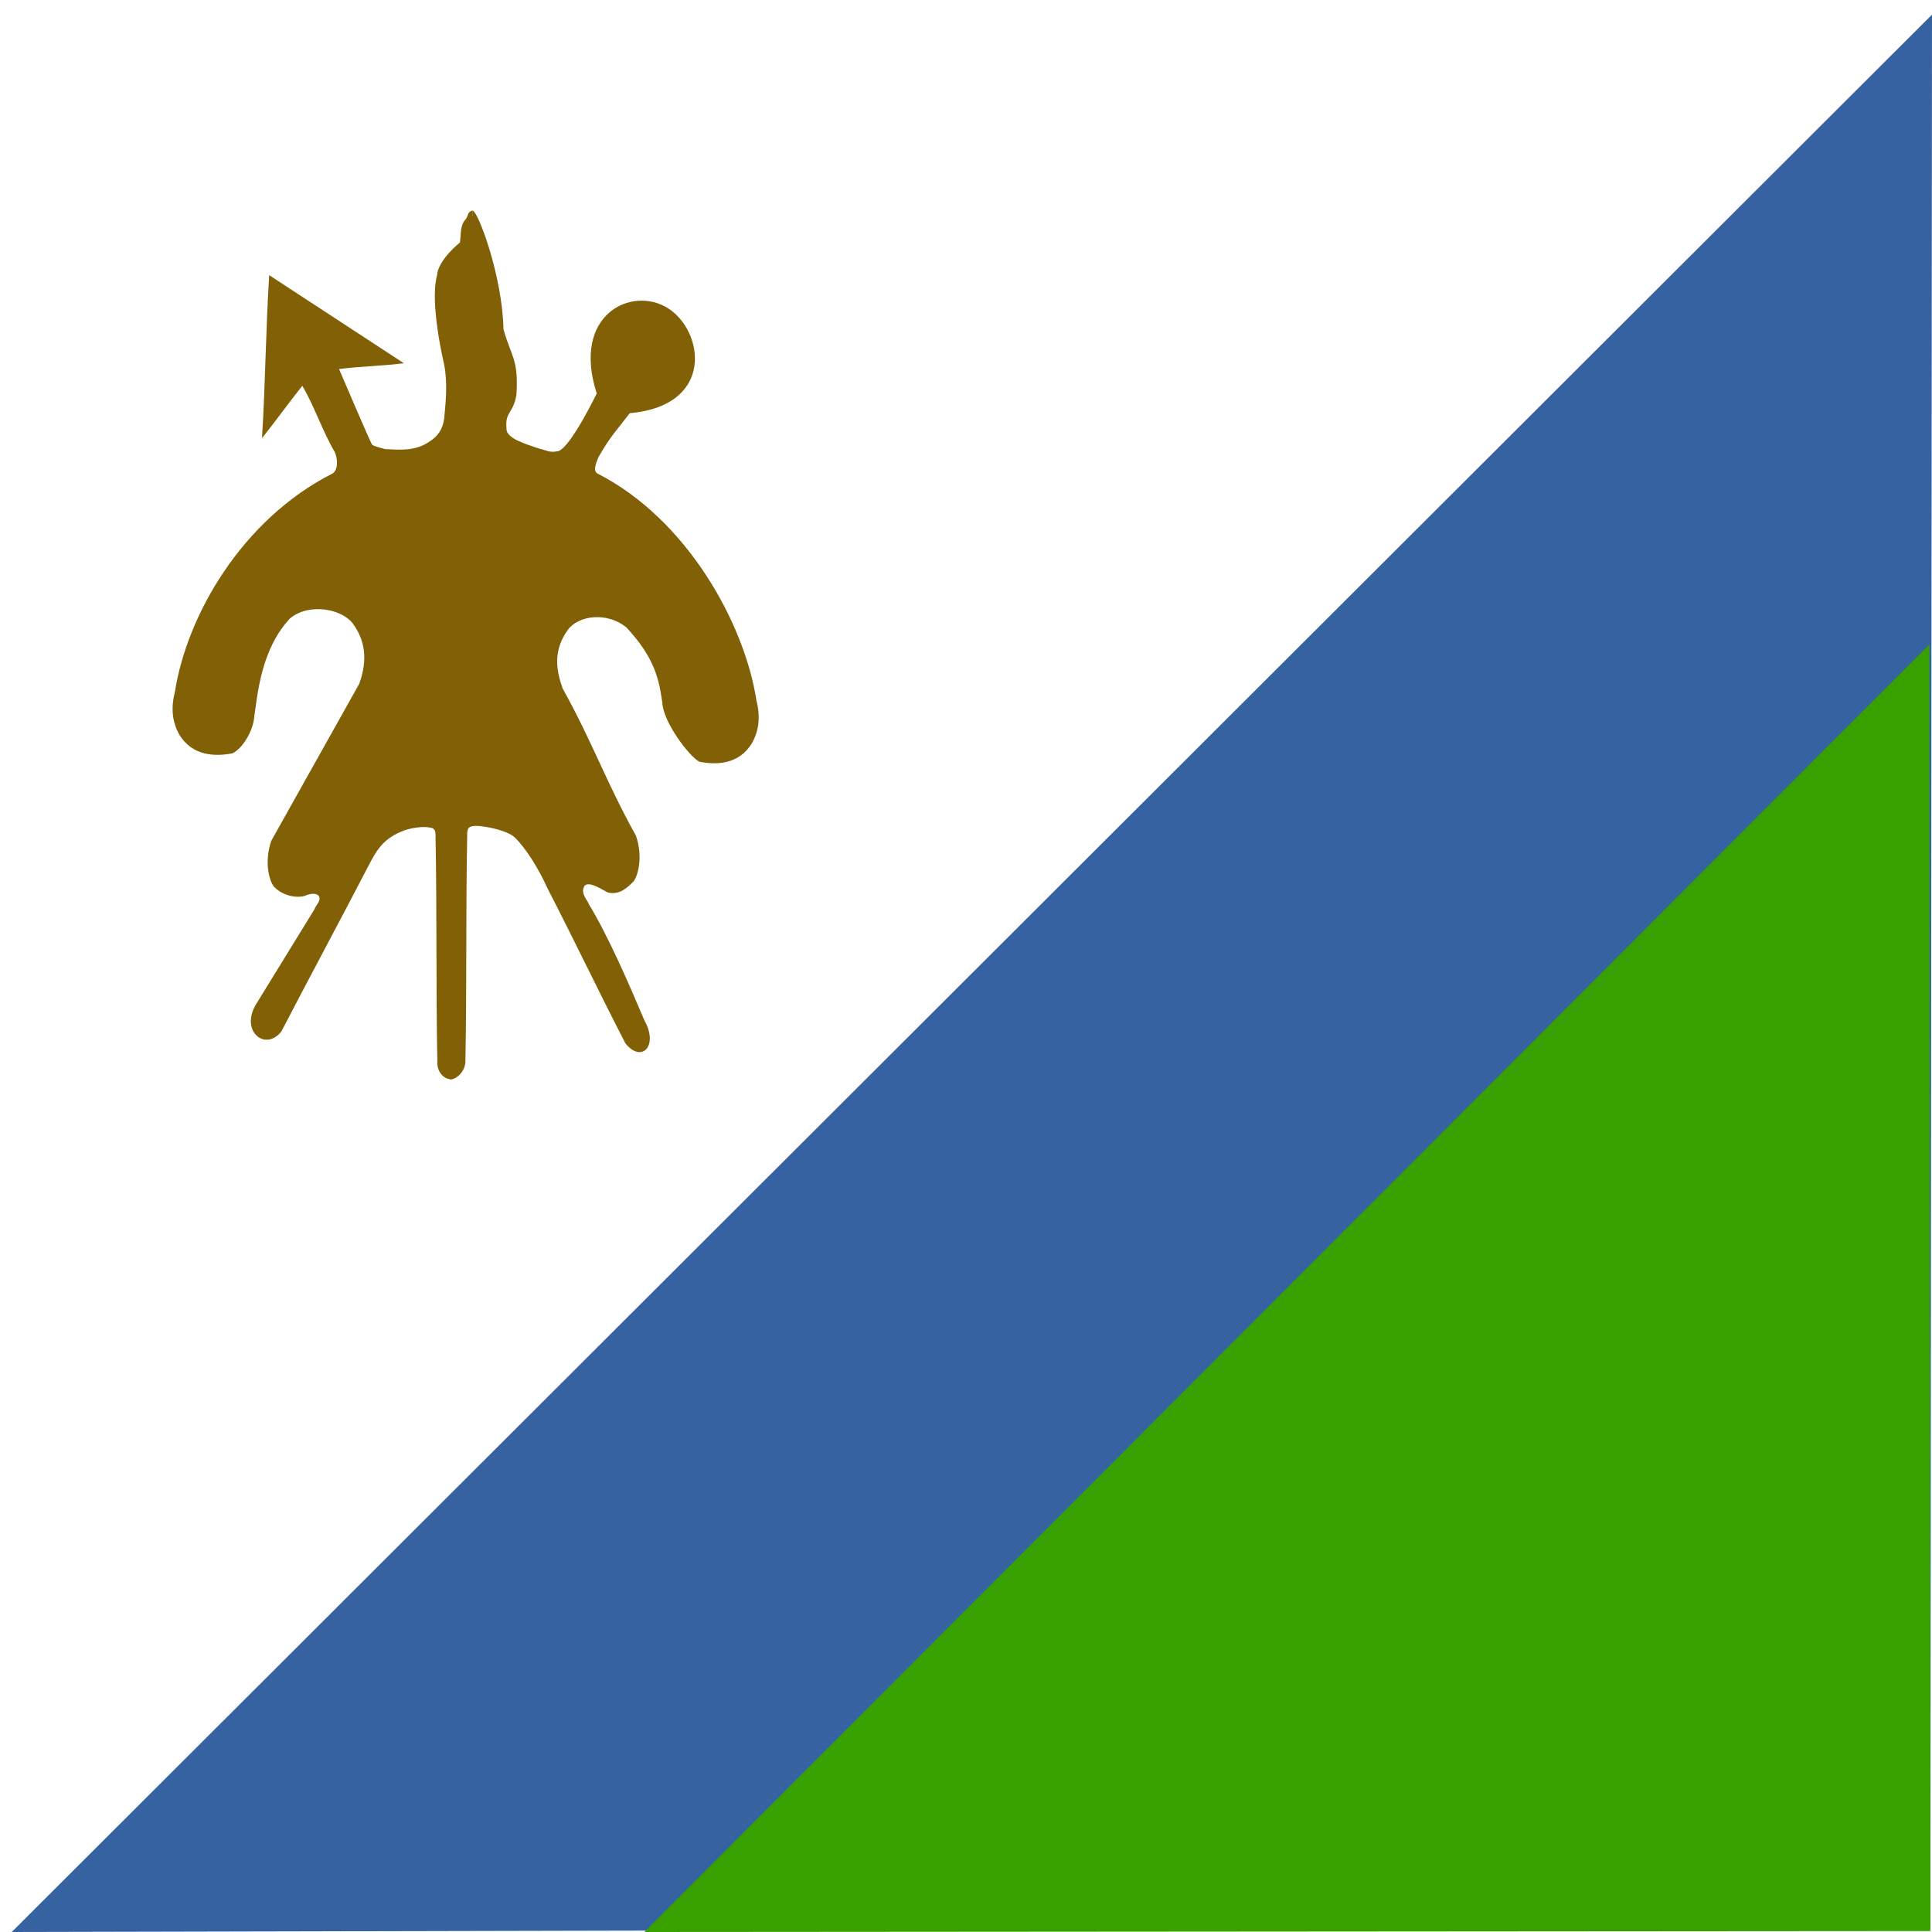
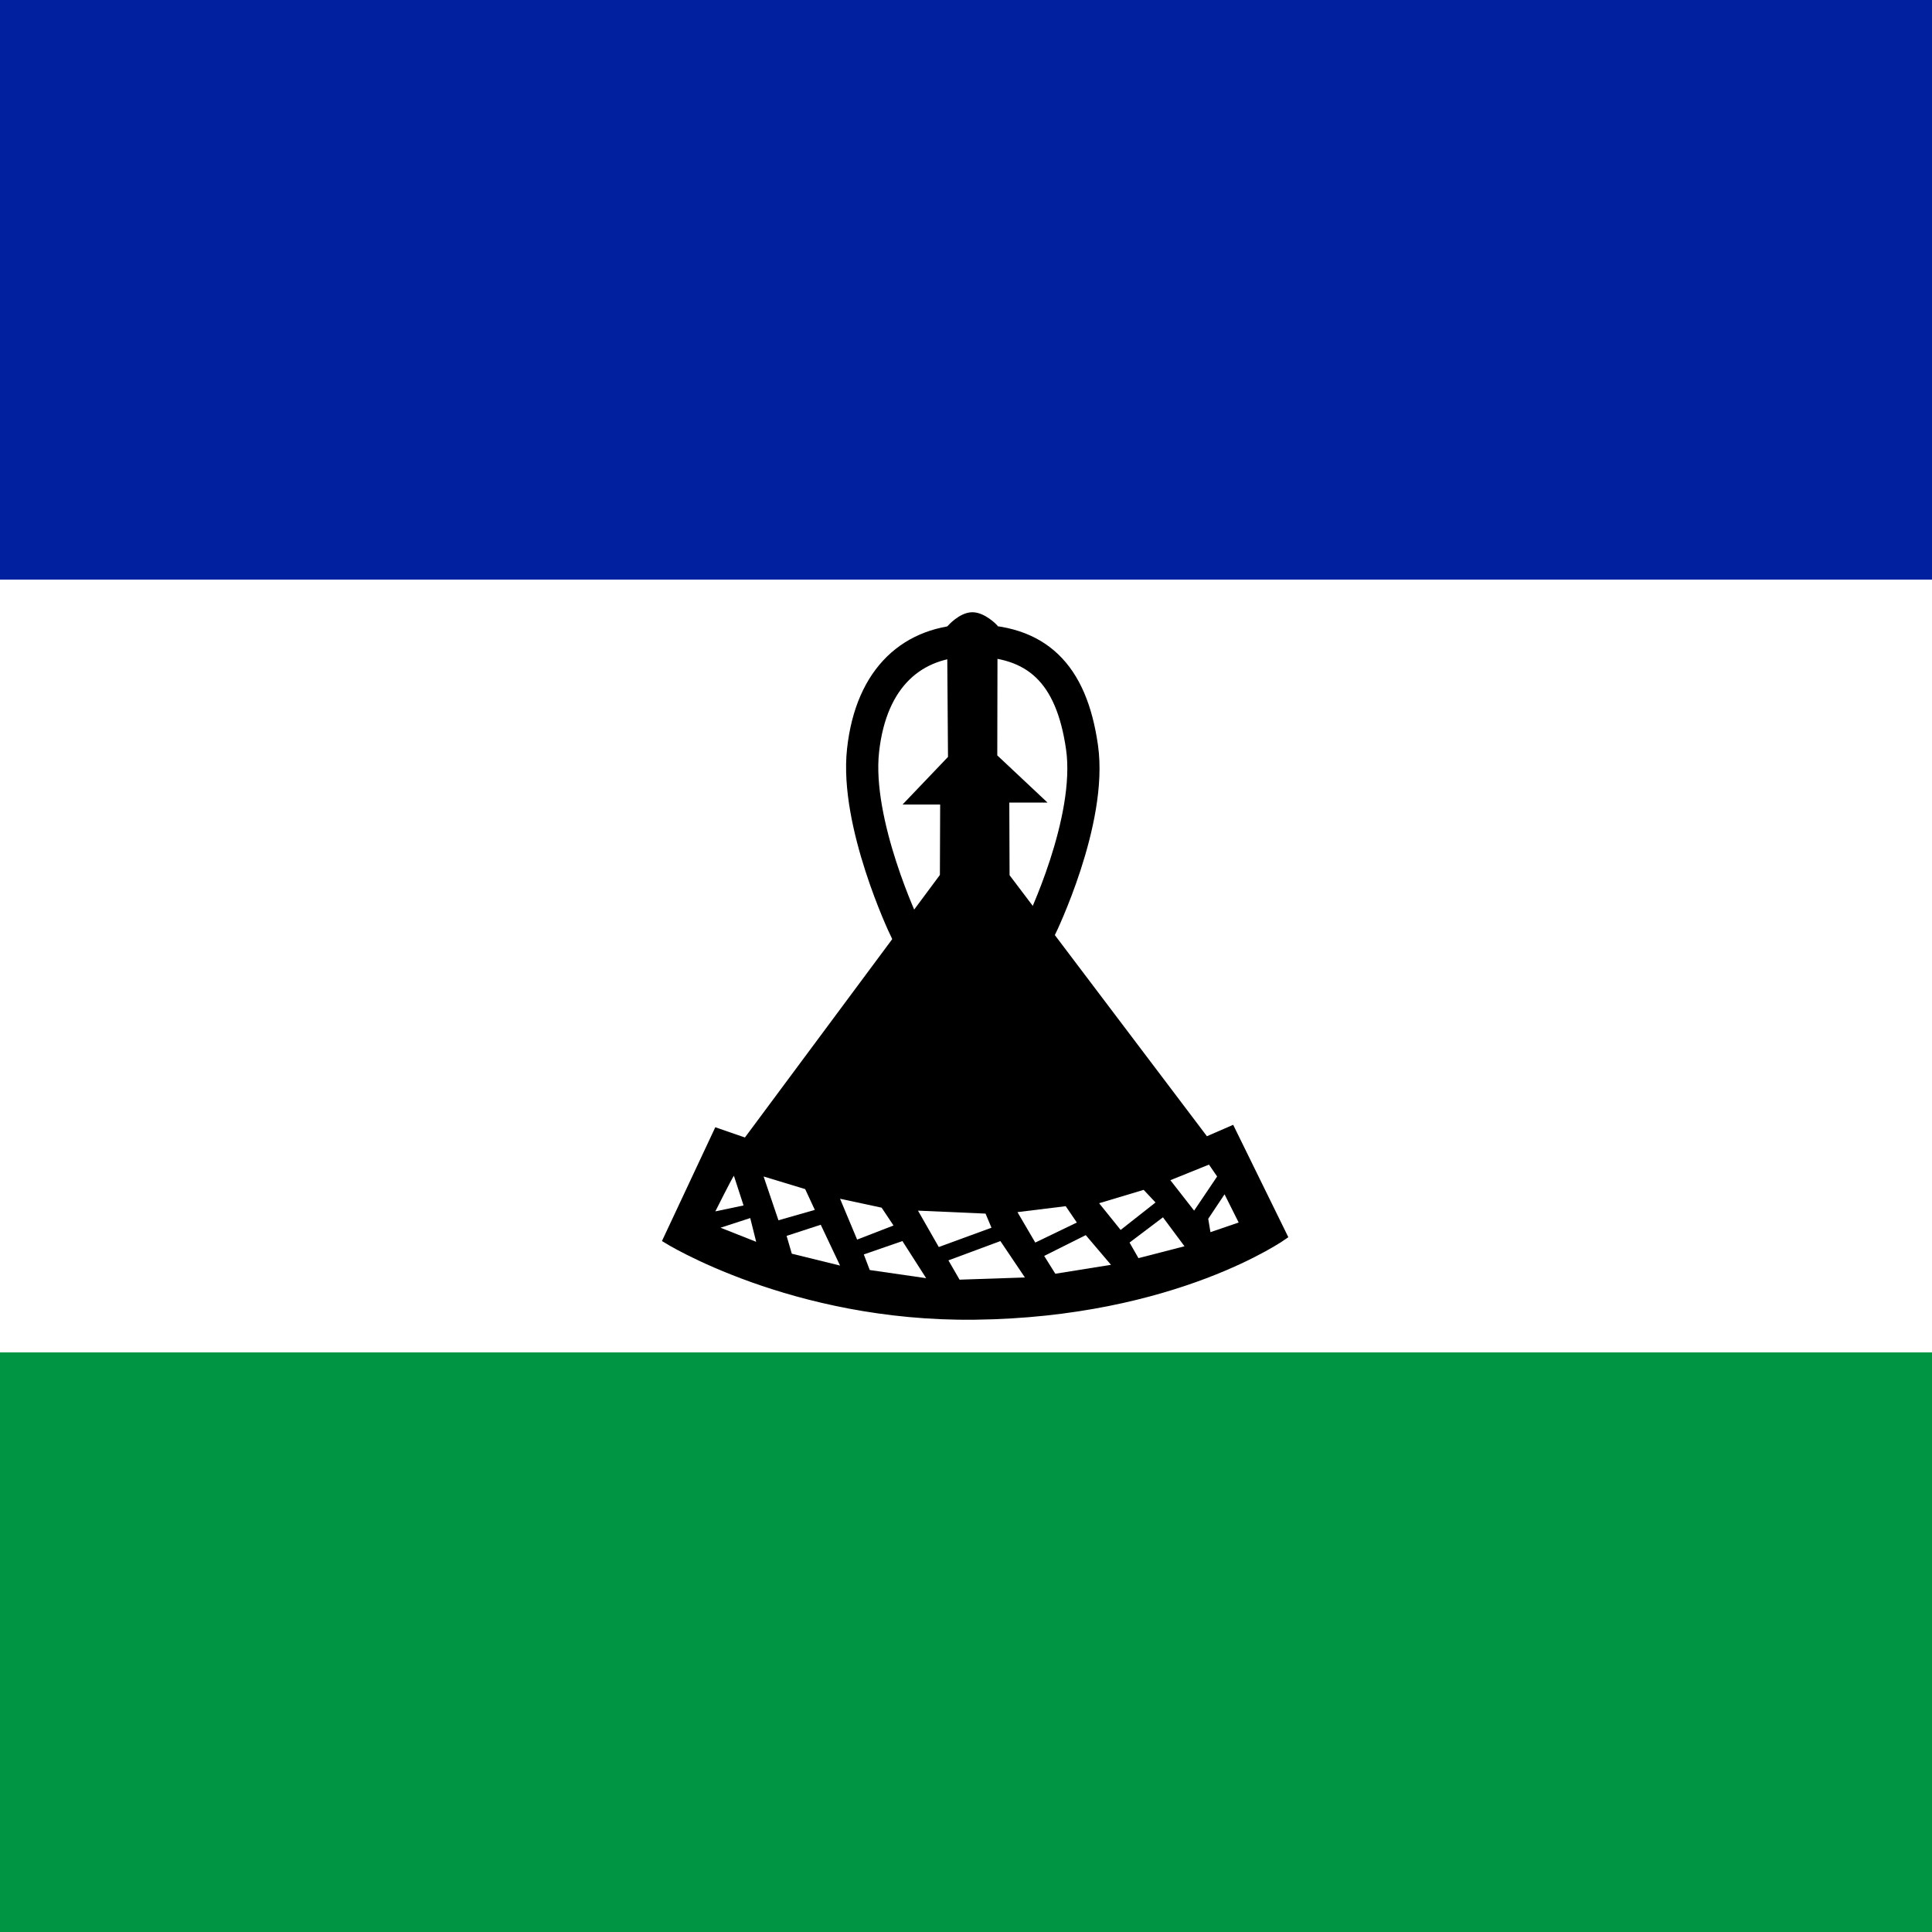
- <svg xmlns="http://www.w3.org/2000/svg" version="1" x="0" y="0" width="512" height="512" id="svg378">
-   <defs id="defs380" />
-   <g id="flag">
-     <rect y="5.4622973e-14" x="3.5111483e-09" height="512" width="512" id="rect628" style="font-size:12px;fill:#ffffff;fill-rule:evenodd;stroke-width:1pt" />
-     <path id="path624" d="M 511.572,510.86 512,3.88 3.11,512 511.572,510.86 z" style="font-size:12px;fill:#3662a2;fill-rule:evenodd;stroke-width:1.039pt" />
-     <path id="path575" d="M 511.572,511.749 511.321,170.773 170.753,512 511.572,511.749 z" style="font-size:12px;fill:#38a100;fill-rule:evenodd;stroke-width:1.039pt" />
-     <path id="path749" d="m 125.328,55.867 c 1.52,0.499 7.822,17.498 8.09,31.317 2.005,7.342 4.047,7.868 3.44,17.484 -0.936,5.167 -3.032,4.334 -2.631,8.818 -0.229,2.701 5.043,4.134 8.55,5.373 2.293,0.478 2.686,1.206 5.224,0.683 3.348,-1.204 10.14,-15.269 10.14,-15.269 -6.781,-21.035 9.374,-28.641 18.904,-22.578 9.53,6.063 12.434,25.796 -10.158,27.808 -3.672,4.815 -4.97,5.901 -8.246,11.558 -1.071,2.507 -1.439,3.981 -0.054,4.559 23.567,12.152 38.733,39.601 41.884,60.046 1.134,4.501 0.566,8.037 -1.135,11.187 -3.529,5.915 -9.703,5.851 -13.988,5.015 -2.457,-1.157 -9.655,-10.405 -9.843,-15.783 -0.85,-5.979 -2.013,-11.783 -9.48,-19.787 -5.104,-4.211 -12.658,-3.239 -15.494,0.555 -4.033,5.529 -3.148,10.769 -1.415,15.623 7.814,14.016 11.598,24.975 19.412,38.991 2.048,5.85 0.409,11.315 -0.945,12.441 -1.828,1.832 -3.831,3.278 -6.51,2.603 -1.261,-0.578 -4.998,-3.182 -6.166,-1.735 -1.234,1.929 0.812,3.761 1.19,4.918 5.167,8.486 10.818,21.595 14.635,30.625 3.97,7.04 -0.872,11.51 -5.031,6.109 -7.939,-15.43 -12.611,-25.468 -20.551,-40.898 -2.331,-5.163 -5.743,-10.736 -8.721,-13.58 -2.043,-2.046 -9.335,-3.409 -11.108,-3 -1.439,0.081 -1.543,1.118 -1.512,2.7 -0.378,19.674 -0.087,39.484 -0.466,59.157 0.18,3.453 -2.887,5.477 -4.177,5.248 -2.395,-76.637 -2.13,-155.672 6.163,-230.188 z" style="font-size:12px;fill:#826006;fill-rule:evenodd;stroke-width:0.995pt" />
-     <path id="path751" d="m 125.306,55.756 c -1.535,0.499 -1.003,0.997 -1.863,2.315 -1.484,1.512 -1.257,3.569 -1.528,6.172 0,0 -5.837,4.578 -6.107,8.783 -2.024,7.341 1.909,23.621 1.909,23.621 0.945,5.167 0.405,9.788 0,14.272 -0.382,2.701 -1.527,4.629 -4.008,6.172 -3.69,2.507 -7.762,2.122 -11.642,1.929 0,0 -3.054,-0.772 -3.436,-1.157 -0.382,-0.386 -8.78,-20.06 -8.78,-20.06 5.981,-0.771 11.197,-0.771 17.178,-1.543 C 95.196,88.544 83.171,80.637 71.338,72.921 c -0.891,14.016 -1.018,29.189 -1.909,43.204 3.308,-4.114 7.38,-9.771 10.688,-13.886 3.309,5.657 5.281,11.894 8.589,17.551 1.082,2.507 0.636,5.208 -0.763,5.787 -23.795,12.151 -38.427,37.419 -41.608,57.863 -1.145,4.5 -0.573,8.037 1.145,11.187 3.563,5.915 9.798,5.85 14.124,5.015 2.481,-1.157 5.535,-5.689 5.821,-10.03 0.859,-5.979 1.908,-17.745 9.448,-25.749 5.153,-4.211 13.742,-2.443 16.606,1.35 4.072,5.529 3.467,11.155 1.717,16.008 -7.89,14.016 -15.397,27.55 -23.286,41.565 -2.068,5.851 -0.413,11.316 0.955,12.441 1.845,1.833 5.121,2.893 7.826,2.218 1.272,-0.579 2.926,-0.965 3.817,0 0.669,1.351 -0.763,2.315 -1.145,3.472 -5.217,8.486 -10.434,16.973 -15.651,25.459 -4.008,7.04 2.672,12.345 6.871,6.944 8.016,-15.43 14.817,-27.997 22.834,-43.426 2.626,-5.163 4.442,-7.872 9.902,-9.897 1.654,-0.546 4.793,-1.091 6.582,-0.683 1.453,0.082 1.558,1.118 1.527,2.701 0.382,19.673 0.088,39.483 0.47,59.157 -0.182,3.453 2.337,4.995 3.641,4.766 2.418,-76.637 3.35,-153.546 5.768,-230.182 z" style="font-size:12px;fill:#826006;fill-rule:evenodd;stroke-width:1pt" />
+ <svg xmlns="http://www.w3.org/2000/svg" version="1.0" width="512" height="512" viewBox="0 0 256 256" id="svg2">
+   <defs id="defs30">
+     <clipPath clipPathUnits="userSpaceOnUse" id="clipPath3033">
+       <rect style="fill:#000000;stroke:none" id="rect3035" width="300" height="300" x="73.828" y="-44" />
+     </clipPath>
+   </defs>
+   <g id="flag" transform="matrix(0.8533333,0,0,0.8533333,-63,37.54667)" clip-path="url(#clipPath3033)">
+     <rect style="fill:#ffffff" y="-44" x="0" id="rect4" height="300" width="450" />
+     <rect style="fill:#009543" x="0" id="rect6" y="166" height="90" width="450" />
+     <rect style="fill:#00209f" y="-44" x="0" id="rect8" height="90" width="450" />
+     <g id="g10" transform="matrix(1.136951,0,0,1.136951,-30.56399,-72.2596)">
+       <path id="path1873" style="fill:#000000;stroke:#000000;stroke-width:0.88px;stroke-linecap:butt;stroke-linejoin:miter" d="m 224.573,108.913 c -1.504,0.032 -2.971,1.698 -2.971,1.698 l 0.13,17.796 -5.618,5.886 4.548,0 -0.038,10.205 -26.907,36.231 -3.977,-1.375 -6.952,14.83 c 0,0 17.195,10.767 42.152,10.473 27.392,-0.326 42.274,-10.969 42.274,-10.969 l -7.184,-14.639 -3.518,1.53 -27.251,-36.043 -0.038,-10.51 4.548,0 -6.19,-5.813 0.037,-17.731 c 0,0 -1.54,-1.601 -3.044,-1.569 z" />
+       <path id="path2760" style="fill:none;stroke:#000000;stroke-width:4.398;stroke-linecap:butt;stroke-linejoin:miter;stroke-miterlimit:4;stroke-dasharray:none" d="m 233.953,151.518 -18.605,0 c 0,0 -6.753,-14.228 -5.658,-24.175 1.115,-10.128 6.903,-14.919 14.599,-15.004 9.099,-0.101 13.868,4.458 15.308,14.599 1.428,10.048 -5.644,24.58 -5.644,24.58 z" />
+       <path id="path3649" style="fill:#ffffff;stroke:none" d="m 192.05,185.434 c -0.304,0.406 -2.534,4.866 -2.534,4.866 l 3.852,-0.811 -1.318,-4.055 z" />
+       <path id="path3651" style="fill:#ffffff;stroke:none" d="m 194.281,191.213 -4.055,1.318 4.866,1.926 -0.811,-3.244 z" />
+       <path id="path3653" style="fill:#ffffff;stroke:none" d="m 196.106,185.535 2.028,5.981 4.968,-1.419 -1.318,-2.839 -5.677,-1.723 z" />
+       <path id="path3655" style="fill:#ffffff;stroke:none" d="m 199.248,193.646 0.71,2.433 6.59,1.622 -2.636,-5.576 -4.663,1.521 z" />
+       <path id="path3657" style="fill:#ffffff;stroke:none" d="m 206.548,188.577 2.332,5.576 4.968,-1.926 -1.622,-2.433 -5.677,-1.217 z" />
+       <path id="path3659" style="fill:#ffffff;stroke:none" d="m 209.792,196.18 0.811,2.129 7.705,1.115 -3.244,-5.069 -5.272,1.825 z" />
+       <path id="path3661" style="fill:#ffffff;stroke:none" d="m 217.192,190.199 2.839,4.968 7.198,-2.636 -0.811,-1.926 -9.226,-0.406 z" />
+       <path id="path3663" style="fill:#ffffff;stroke:none" d="m 221.349,196.991 1.521,2.636 8.921,-0.304 -3.346,-4.968 -7.097,2.636 z" />
+       <path id="path3665" style="fill:#ffffff;stroke:none" d="m 230.777,190.402 2.433,4.157 5.677,-2.737 -1.521,-2.23 -6.59,0.811 z" />
+       <path id="path3667" style="fill:#ffffff;stroke:none" d="m 240.104,193.544 -5.677,2.839 1.521,2.433 7.603,-1.217 -3.447,-4.055 z" />
+       <path id="path3669" style="fill:#ffffff;stroke:none" d="m 241.929,189.185 2.94,3.65 4.765,-3.751 -1.622,-1.723 -6.083,1.825 z" />
+       <path id="path3671" style="fill:#ffffff;stroke:none" d="m 250.648,191.111 -4.562,3.447 1.217,2.129 6.286,-1.622 -2.94,-3.954 z" />
+       <path id="path3673" style="fill:#ffffff;stroke:none" d="m 256.933,183.913 1.115,1.622 -3.143,4.663 -3.244,-4.157 5.272,-2.129 z" />
+       <path id="path3675" style="fill:#ffffff;stroke:none" d="m 259.062,187.968 1.926,3.852 -3.852,1.318 -0.304,-1.825 2.23,-3.346 z" />
+     </g>
  </g>
</svg>
